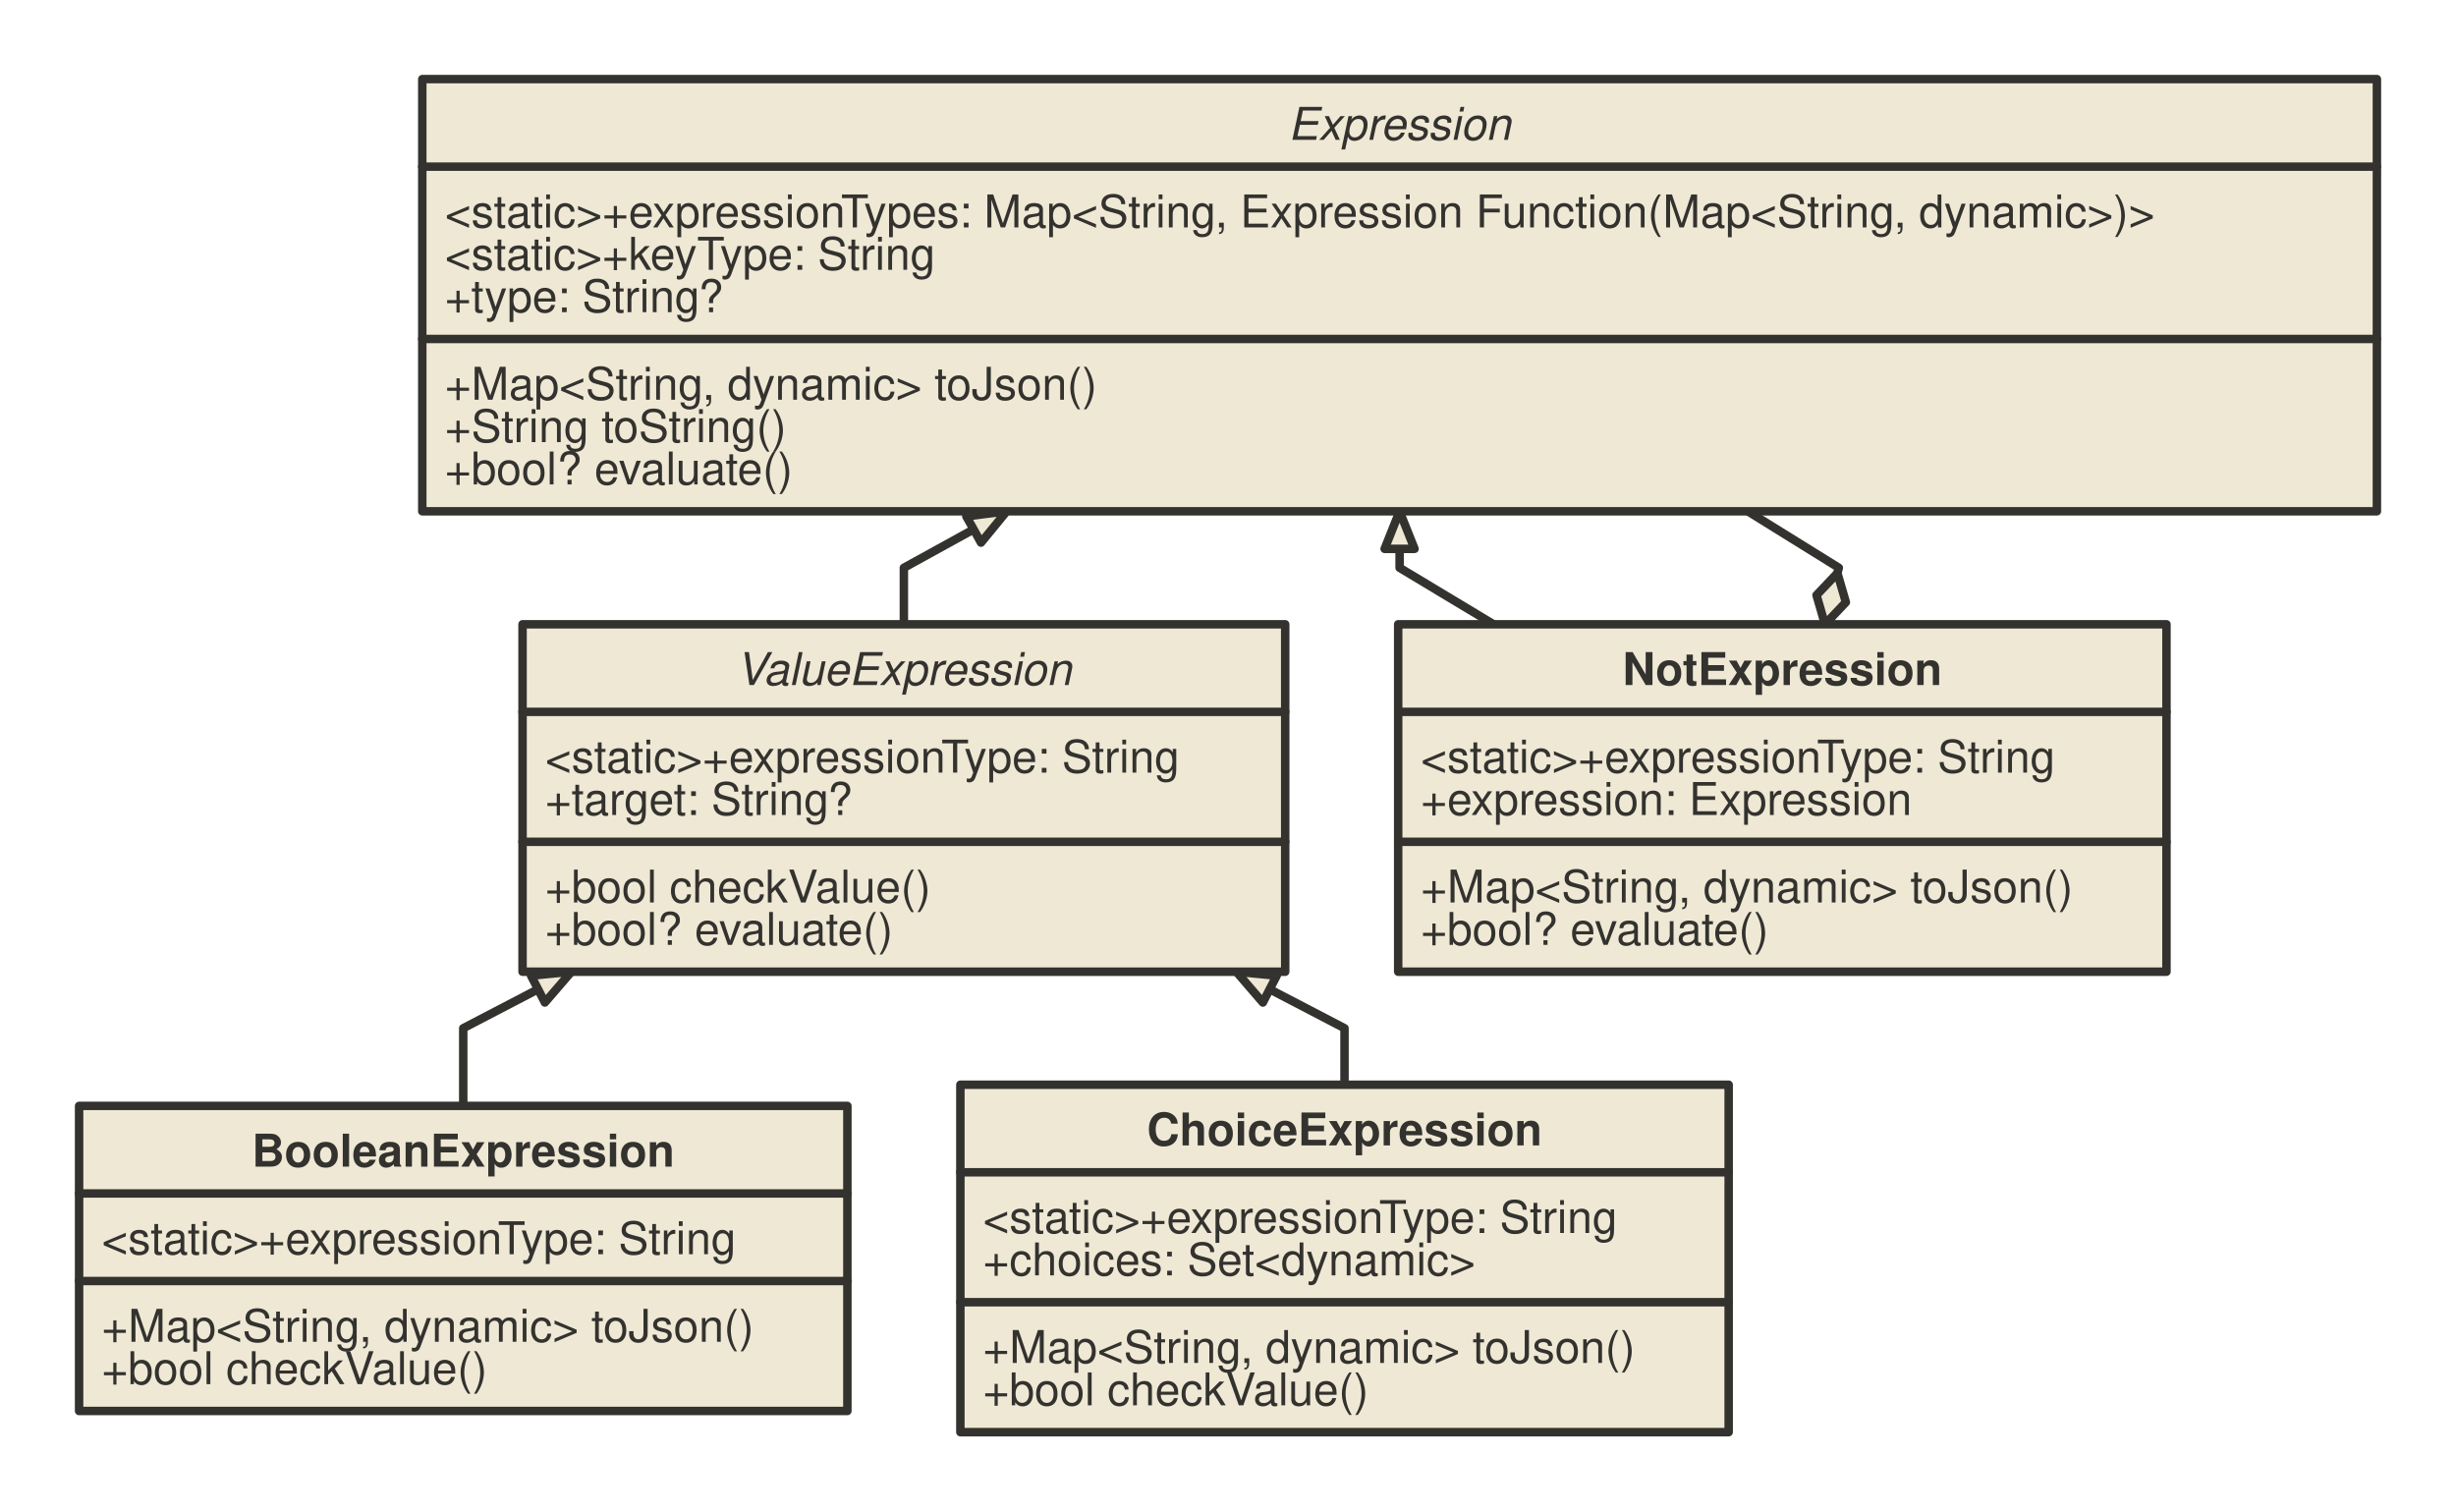
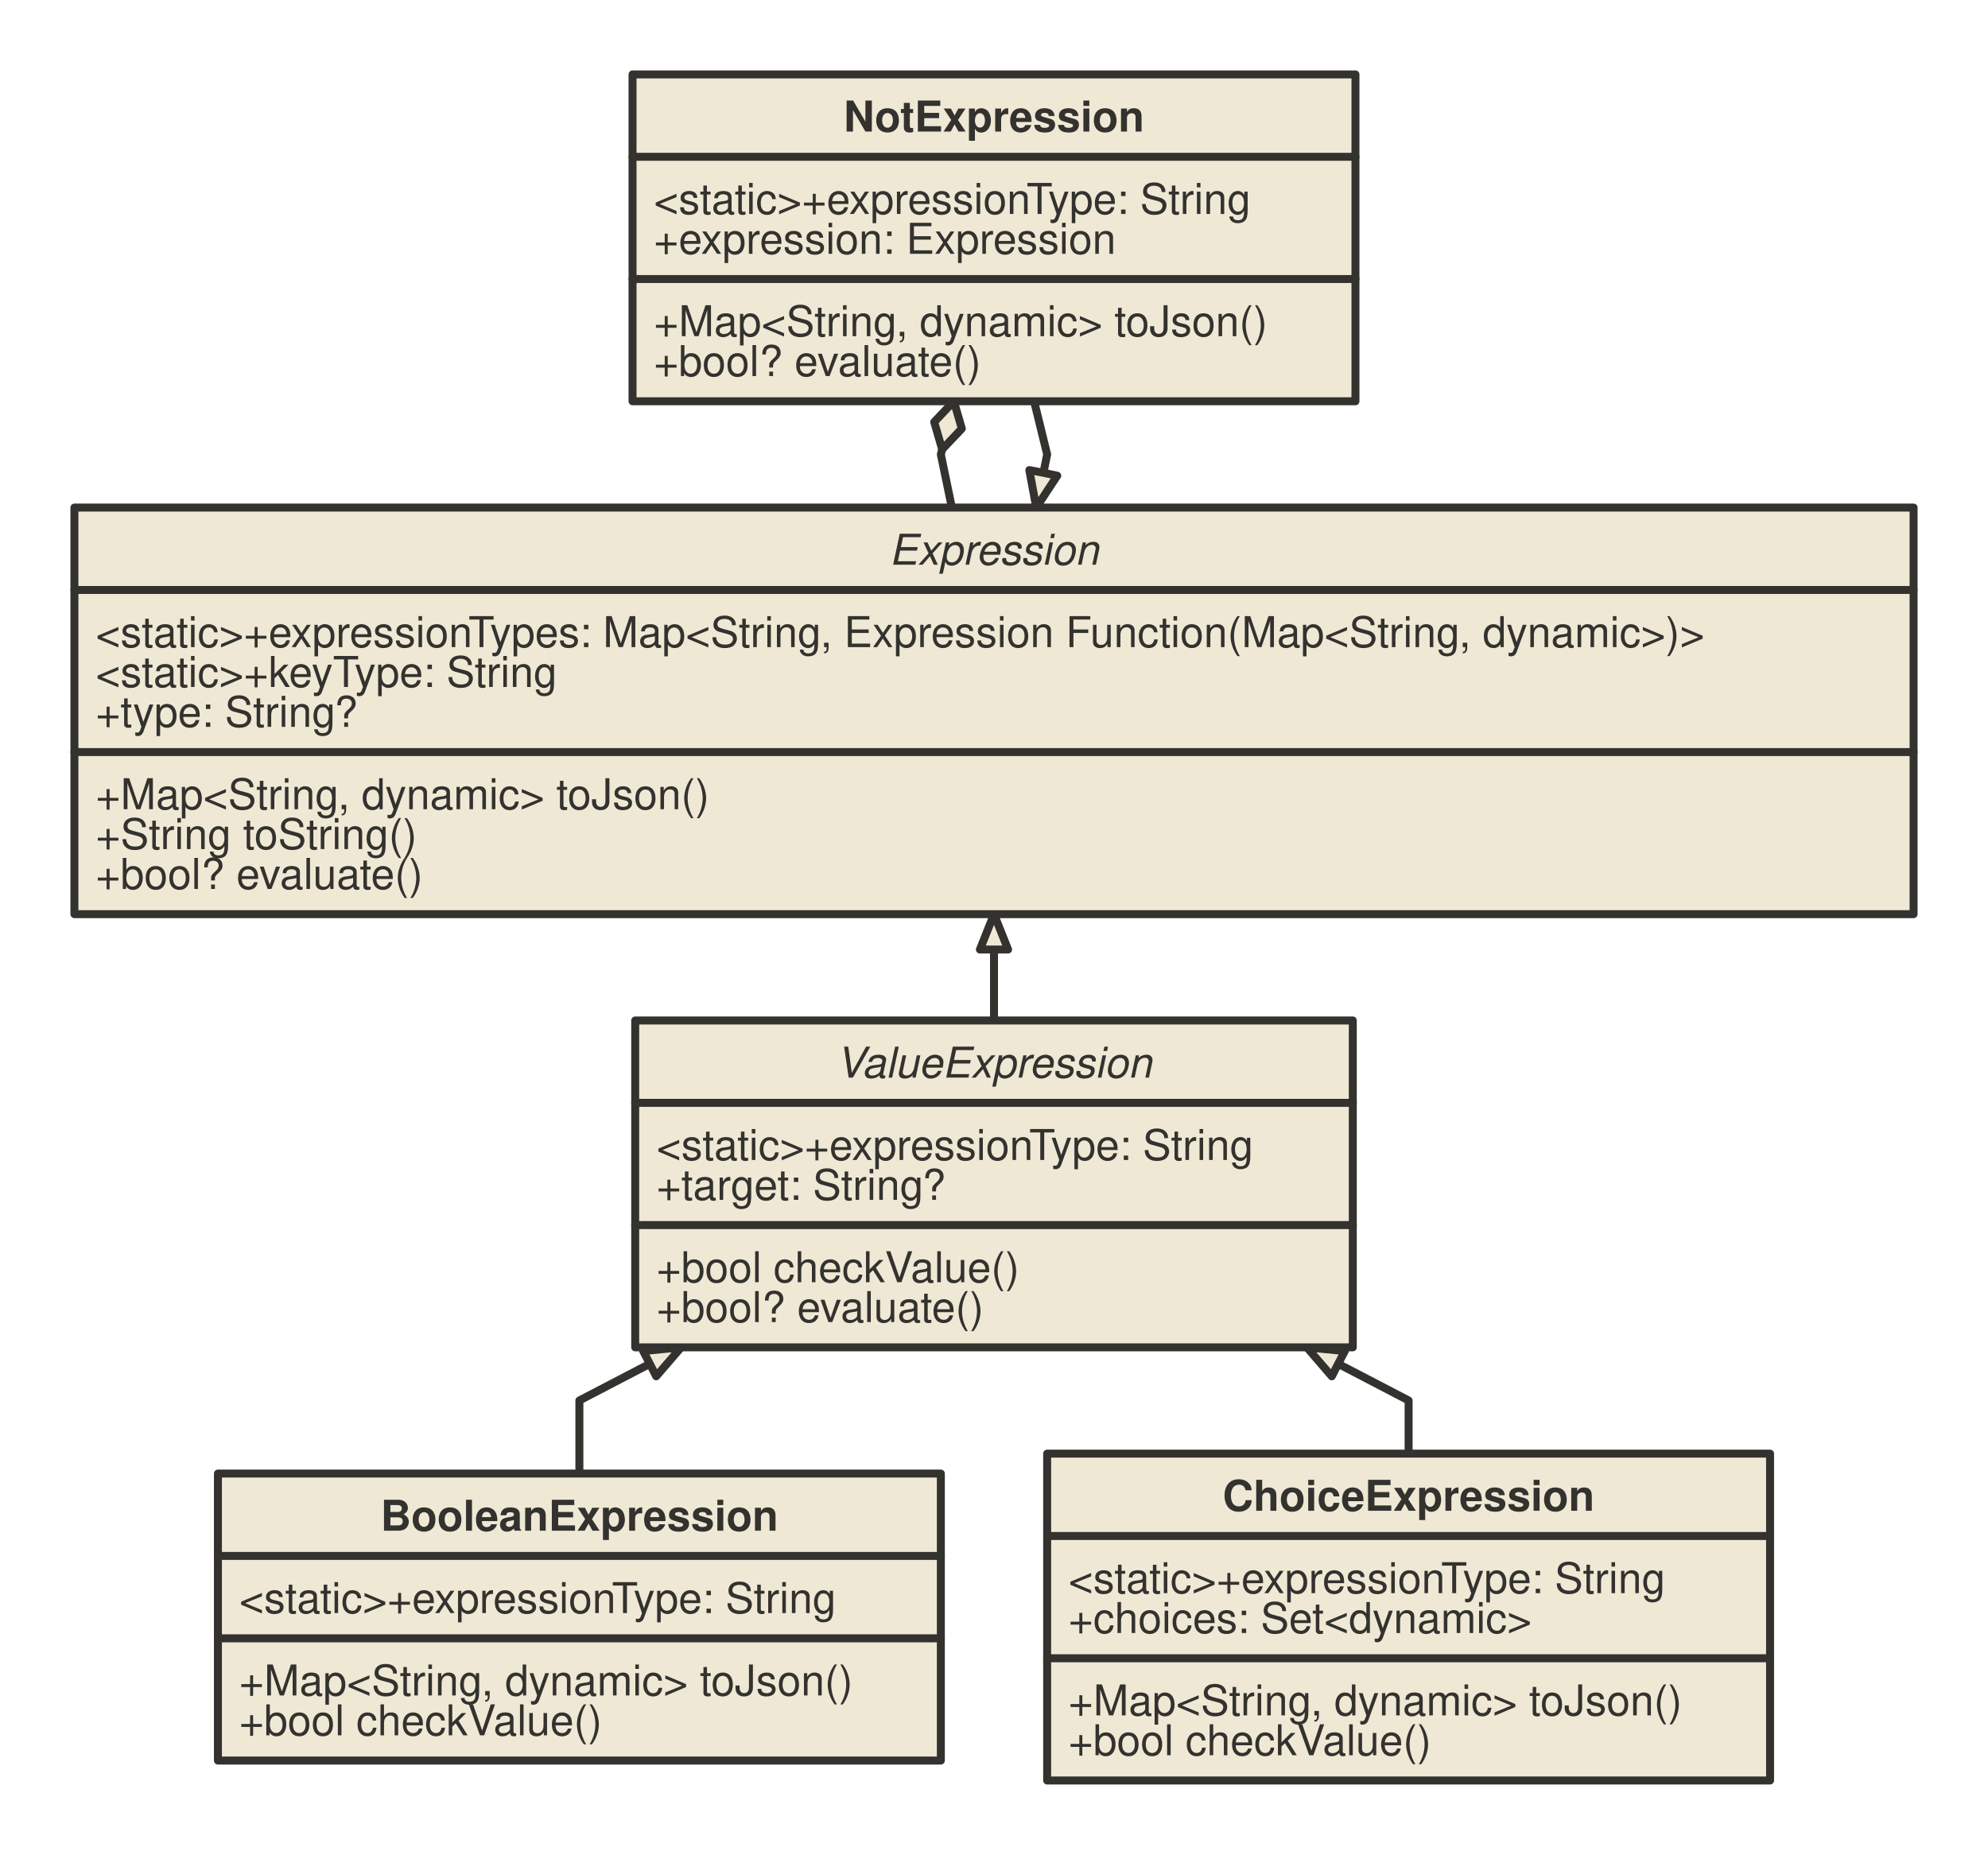
- <svg xmlns="http://www.w3.org/2000/svg" version="1.1" baseProfile="full" width="869.5" height="535.0" viewbox="0 0 869.5 535">
+ <svg xmlns="http://www.w3.org/2000/svg" version="1.1" baseProfile="full" width="748.0" height="698.0" viewbox="0 0 748 698">
  <g stroke-width="1.0" text-align="left" font="12pt Helvetica, Arial, sans-serif" font-size="12pt" font-family="Helvetica" font-weight="normal" font-style="normal">
    <g font-family="Helvetica" font-size="12pt" font-weight="bold" font-style="normal" stroke-width="3.0" stroke-linejoin="round" stroke-linecap="round" stroke="#33322E">
      <g stroke="transparent" fill="transparent">
-         <rect x="0.0" y="0.0" height="535.0" width="869.5" stroke="none" />
+         <rect x="0.0" y="0.0" height="698.0" width="748.0" stroke="none" />
      </g>
      <g transform="translate(8, 8)" fill="#33322E">
        <g transform="translate(20, 20)" fill="#eee8d5" font-family="Helvetica" font-size="12pt" font-weight="normal" font-style="normal">
-           <path d="M316.7 159.4 L292 173 L292 193 L292.0 193.0 " fill="none" />
-           <path d="M319.3 164.1 L316.7 159.4 L314.1 154.8 L328.4 153.0 Z" />
-           <path d="M162.5 322.2 L136 336 L136 363.5 L136.0 363.5 " fill="none" />
-           <path d="M164.9 326.9 L162.5 322.2 L160.0 317.4 L174.3 316.0 Z" />
-           <path d="M421.5 322.2 L448 336 L448 356 L448.0 356.0 " fill="none" />
-           <path d="M424.0 317.4 L421.5 322.2 L419.1 326.9 L409.7 316.0 Z" />
-           <path d="M622.5 174.9 L623 173 L590.772 153 L590.8 153.0 " fill="none" />
+           <path d="M326.5 141.1 L326 143 L330.145 163 L330.1 163.0 " fill="none" />
          <g fill="#eee8d5">
-             <path d="M615.1 182.7 L622.5 174.9 L625.5 185.2 L618.1 193.0 Z" />
+             <path d="M333.9 133.3 L326.5 141.1 L323.5 130.8 L330.9 123.0 Z" />
          </g>
-           <path d="M467.5 166.3 L467.5 173 L500.752 193 L500.8 193.0 " fill="none" />
-           <path d="M472.8 166.3 L467.5 166.3 L462.2 166.3 L467.5 153.0 Z" />
-           <g data-name="ValueExpression">
-             <g fill="#eee8d5" stroke="#33322E" data-name="ValueExpression">
-               <rect x="157.0" y="193.0" height="123.0" width="270.0" data-name="ValueExpression" />
-               <path d="M157.0 224.0 L427.0 224.0" fill="none" data-name="ValueExpression" />
-               <path d="M157.0 270.0 L427.0 270.0" fill="none" data-name="ValueExpression" />
+           <path d="M364.6 149.9 L366 143 L361.092 123 L361.1 123.0 " fill="none" />
+           <path d="M359.3 148.9 L364.6 149.9 L369.8 151.0 L361.9 163.0 Z" />
+           <path d="M216.5 485.2 L190 499 L190 526.5 L190.0 526.5 " fill="none" />
+           <path d="M218.9 489.9 L216.5 485.2 L214.0 480.4 L228.3 479.0 Z" />
+           <path d="M346.0 329.3 L346 336 L346 356 L346.0 356.0 " fill="none" />
+           <path d="M351.3 329.3 L346.0 329.3 L340.7 329.3 L346.0 316.0 Z" />
+           <path d="M475.5 485.2 L502 499 L502 519 L502.0 519.0 " fill="none" />
+           <path d="M478.0 480.4 L475.5 485.2 L473.1 489.9 L463.7 479.0 Z" />
+           <g data-name="NotExpression">
+             <g fill="#eee8d5" stroke="#33322E" data-name="NotExpression">
+               <rect x="210.0" y="0.0" height="123.0" width="272.0" data-name="NotExpression" />
+               <path d="M210.0 31.0 L482.0 31.0" fill="none" data-name="NotExpression" />
+               <path d="M210.0 77.0 L482.0 77.0" fill="none" data-name="NotExpression" />
            </g>
-             <g transform="translate(157, 193)" font-family="Helvetica" font-size="12pt" font-weight="normal" font-style="italic" data-name="ValueExpression">
-               <g transform="translate(8, 8)" fill="#33322E" text-align="center" data-name="ValueExpression">
-                 <text x="127.0" y="13.5" stroke="none" text-anchor="middle" data-name="ValueExpression">ValueExpression</text>
+             <g transform="translate(210, 0)" font-family="Helvetica" font-size="12pt" font-weight="bold" font-style="normal" data-name="NotExpression">
+               <g transform="translate(8, 8)" fill="#33322E" text-align="center" data-name="NotExpression">
+                 <text x="128.0" y="13.5" stroke="none" text-anchor="middle" data-name="NotExpression">NotExpression</text>
              </g>
            </g>
-             <g transform="translate(157, 224)" font-family="Helvetica" font-size="12pt" font-weight="normal" font-style="normal" data-name="ValueExpression">
-               <g transform="translate(8, 8)" fill="#33322E" text-align="left" data-name="ValueExpression">
-                 <text x="0.0" y="13.5" stroke="none" data-name="ValueExpression">&lt;static&gt;+expressionType: String</text>
-                 <text x="0.0" y="28.5" stroke="none" data-name="ValueExpression">+target: String?</text>
+             <g transform="translate(210, 31)" font-family="Helvetica" font-size="12pt" font-weight="normal" font-style="normal" data-name="NotExpression">
+               <g transform="translate(8, 8)" fill="#33322E" text-align="left" data-name="NotExpression">
+                 <text x="0.0" y="13.5" stroke="none" data-name="NotExpression">&lt;static&gt;+expressionType: String</text>
+                 <text x="0.0" y="28.5" stroke="none" data-name="NotExpression">+expression: Expression</text>
              </g>
            </g>
-             <g transform="translate(157, 270)" font-family="Helvetica" font-size="12pt" font-weight="normal" font-style="normal" data-name="ValueExpression">
-               <g transform="translate(8, 8)" fill="#33322E" text-align="left" data-name="ValueExpression">
-                 <text x="0.0" y="13.5" stroke="none" data-name="ValueExpression">+bool checkValue()</text>
-                 <text x="0.0" y="28.5" stroke="none" data-name="ValueExpression">+bool? evaluate()</text>
+             <g transform="translate(210, 77)" font-family="Helvetica" font-size="12pt" font-weight="normal" font-style="normal" data-name="NotExpression">
+               <g transform="translate(8, 8)" fill="#33322E" text-align="left" data-name="NotExpression">
+                 <text x="0.0" y="13.5" stroke="none" data-name="NotExpression">+Map&lt;String, dynamic&gt; toJson()</text>
+                 <text x="0.0" y="28.5" stroke="none" data-name="NotExpression">+bool? evaluate()</text>
              </g>
            </g>
          </g>
          <g data-name="Expression">
            <g fill="#eee8d5" stroke="#33322E" data-name="Expression">
-               <rect x="121.5" y="0.0" height="153.0" width="692.0" data-name="Expression" />
-               <path d="M121.5 31.0 L813.5 31.0" fill="none" data-name="Expression" />
-               <path d="M121.5 92.0 L813.5 92.0" fill="none" data-name="Expression" />
+               <rect x="0.0" y="163.0" height="153.0" width="692.0" data-name="Expression" />
+               <path d="M0.0 194.0 L692.0 194.0" fill="none" data-name="Expression" />
+               <path d="M0.0 255.0 L692.0 255.0" fill="none" data-name="Expression" />
            </g>
-             <g transform="translate(121.5, 0)" font-family="Helvetica" font-size="12pt" font-weight="normal" font-style="italic" data-name="Expression">
+             <g transform="translate(0, 163)" font-family="Helvetica" font-size="12pt" font-weight="normal" font-style="italic" data-name="Expression">
              <g transform="translate(8, 8)" fill="#33322E" text-align="center" data-name="Expression">
                <text x="338.0" y="13.5" stroke="none" text-anchor="middle" data-name="Expression">Expression</text>
              </g>
            </g>
-             <g transform="translate(121.5, 31)" font-family="Helvetica" font-size="12pt" font-weight="normal" font-style="normal" data-name="Expression">
+             <g transform="translate(0, 194)" font-family="Helvetica" font-size="12pt" font-weight="normal" font-style="normal" data-name="Expression">
              <g transform="translate(8, 8)" fill="#33322E" text-align="left" data-name="Expression">
                <text x="0.0" y="13.5" stroke="none" data-name="Expression">&lt;static&gt;+expressionTypes: Map&lt;String, Expression Function(Map&lt;String, dynamic&gt;)&gt;</text>
                <text x="0.0" y="28.5" stroke="none" data-name="Expression">&lt;static&gt;+keyType: String</text>
                <text x="0.0" y="43.5" stroke="none" data-name="Expression">+type: String?</text>
              </g>
            </g>
-             <g transform="translate(121.5, 92)" font-family="Helvetica" font-size="12pt" font-weight="normal" font-style="normal" data-name="Expression">
+             <g transform="translate(0, 255)" font-family="Helvetica" font-size="12pt" font-weight="normal" font-style="normal" data-name="Expression">
              <g transform="translate(8, 8)" fill="#33322E" text-align="left" data-name="Expression">
                <text x="0.0" y="13.5" stroke="none" data-name="Expression">+Map&lt;String, dynamic&gt; toJson()</text>
                <text x="0.0" y="28.5" stroke="none" data-name="Expression">+String toString()</text>
                <text x="0.0" y="43.5" stroke="none" data-name="Expression">+bool? evaluate()</text>
              </g>
            </g>
          </g>
          <g data-name="BooleanExpression">
            <g fill="#eee8d5" stroke="#33322E" data-name="BooleanExpression">
-               <rect x="0.0" y="363.5" height="108.0" width="272.0" data-name="BooleanExpression" />
-               <path d="M0.0 394.5 L272.0 394.5" fill="none" data-name="BooleanExpression" />
-               <path d="M0.0 425.5 L272.0 425.5" fill="none" data-name="BooleanExpression" />
+               <rect x="54.0" y="526.5" height="108.0" width="272.0" data-name="BooleanExpression" />
+               <path d="M54.0 557.5 L326.0 557.5" fill="none" data-name="BooleanExpression" />
+               <path d="M54.0 588.5 L326.0 588.5" fill="none" data-name="BooleanExpression" />
            </g>
-             <g transform="translate(0, 363.5)" font-family="Helvetica" font-size="12pt" font-weight="bold" font-style="normal" data-name="BooleanExpression">
+             <g transform="translate(54, 526.5)" font-family="Helvetica" font-size="12pt" font-weight="bold" font-style="normal" data-name="BooleanExpression">
              <g transform="translate(8, 8)" fill="#33322E" text-align="center" data-name="BooleanExpression">
                <text x="128.0" y="13.5" stroke="none" text-anchor="middle" data-name="BooleanExpression">BooleanExpression</text>
              </g>
            </g>
-             <g transform="translate(0, 394.5)" font-family="Helvetica" font-size="12pt" font-weight="normal" font-style="normal" data-name="BooleanExpression">
+             <g transform="translate(54, 557.5)" font-family="Helvetica" font-size="12pt" font-weight="normal" font-style="normal" data-name="BooleanExpression">
              <g transform="translate(8, 8)" fill="#33322E" text-align="left" data-name="BooleanExpression">
                <text x="0.0" y="13.5" stroke="none" data-name="BooleanExpression">&lt;static&gt;+expressionType: String</text>
              </g>
            </g>
-             <g transform="translate(0, 425.5)" font-family="Helvetica" font-size="12pt" font-weight="normal" font-style="normal" data-name="BooleanExpression">
+             <g transform="translate(54, 588.5)" font-family="Helvetica" font-size="12pt" font-weight="normal" font-style="normal" data-name="BooleanExpression">
              <g transform="translate(8, 8)" fill="#33322E" text-align="left" data-name="BooleanExpression">
                <text x="0.0" y="13.5" stroke="none" data-name="BooleanExpression">+Map&lt;String, dynamic&gt; toJson()</text>
                <text x="0.0" y="28.5" stroke="none" data-name="BooleanExpression">+bool checkValue()</text>
              </g>
            </g>
          </g>
+           <g data-name="ValueExpression">
+             <g fill="#eee8d5" stroke="#33322E" data-name="ValueExpression">
+               <rect x="211.0" y="356.0" height="123.0" width="270.0" data-name="ValueExpression" />
+               <path d="M211.0 387.0 L481.0 387.0" fill="none" data-name="ValueExpression" />
+               <path d="M211.0 433.0 L481.0 433.0" fill="none" data-name="ValueExpression" />
+             </g>
+             <g transform="translate(211, 356)" font-family="Helvetica" font-size="12pt" font-weight="normal" font-style="italic" data-name="ValueExpression">
+               <g transform="translate(8, 8)" fill="#33322E" text-align="center" data-name="ValueExpression">
+                 <text x="127.0" y="13.5" stroke="none" text-anchor="middle" data-name="ValueExpression">ValueExpression</text>
+               </g>
+             </g>
+             <g transform="translate(211, 387)" font-family="Helvetica" font-size="12pt" font-weight="normal" font-style="normal" data-name="ValueExpression">
+               <g transform="translate(8, 8)" fill="#33322E" text-align="left" data-name="ValueExpression">
+                 <text x="0.0" y="13.5" stroke="none" data-name="ValueExpression">&lt;static&gt;+expressionType: String</text>
+                 <text x="0.0" y="28.5" stroke="none" data-name="ValueExpression">+target: String?</text>
+               </g>
+             </g>
+             <g transform="translate(211, 433)" font-family="Helvetica" font-size="12pt" font-weight="normal" font-style="normal" data-name="ValueExpression">
+               <g transform="translate(8, 8)" fill="#33322E" text-align="left" data-name="ValueExpression">
+                 <text x="0.0" y="13.5" stroke="none" data-name="ValueExpression">+bool checkValue()</text>
+                 <text x="0.0" y="28.5" stroke="none" data-name="ValueExpression">+bool? evaluate()</text>
+               </g>
+             </g>
+           </g>
          <g data-name="ChoiceExpression">
            <g fill="#eee8d5" stroke="#33322E" data-name="ChoiceExpression">
-               <rect x="312.0" y="356.0" height="123.0" width="272.0" data-name="ChoiceExpression" />
-               <path d="M312.0 387.0 L584.0 387.0" fill="none" data-name="ChoiceExpression" />
-               <path d="M312.0 433.0 L584.0 433.0" fill="none" data-name="ChoiceExpression" />
+               <rect x="366.0" y="519.0" height="123.0" width="272.0" data-name="ChoiceExpression" />
+               <path d="M366.0 550.0 L638.0 550.0" fill="none" data-name="ChoiceExpression" />
+               <path d="M366.0 596.0 L638.0 596.0" fill="none" data-name="ChoiceExpression" />
            </g>
-             <g transform="translate(312, 356)" font-family="Helvetica" font-size="12pt" font-weight="bold" font-style="normal" data-name="ChoiceExpression">
+             <g transform="translate(366, 519)" font-family="Helvetica" font-size="12pt" font-weight="bold" font-style="normal" data-name="ChoiceExpression">
              <g transform="translate(8, 8)" fill="#33322E" text-align="center" data-name="ChoiceExpression">
                <text x="128.0" y="13.5" stroke="none" text-anchor="middle" data-name="ChoiceExpression">ChoiceExpression</text>
              </g>
            </g>
-             <g transform="translate(312, 387)" font-family="Helvetica" font-size="12pt" font-weight="normal" font-style="normal" data-name="ChoiceExpression">
+             <g transform="translate(366, 550)" font-family="Helvetica" font-size="12pt" font-weight="normal" font-style="normal" data-name="ChoiceExpression">
              <g transform="translate(8, 8)" fill="#33322E" text-align="left" data-name="ChoiceExpression">
                <text x="0.0" y="13.5" stroke="none" data-name="ChoiceExpression">&lt;static&gt;+expressionType: String</text>
                <text x="0.0" y="28.5" stroke="none" data-name="ChoiceExpression">+choices: Set&lt;dynamic&gt;</text>
              </g>
            </g>
-             <g transform="translate(312, 433)" font-family="Helvetica" font-size="12pt" font-weight="normal" font-style="normal" data-name="ChoiceExpression">
+             <g transform="translate(366, 596)" font-family="Helvetica" font-size="12pt" font-weight="normal" font-style="normal" data-name="ChoiceExpression">
              <g transform="translate(8, 8)" fill="#33322E" text-align="left" data-name="ChoiceExpression">
                <text x="0.0" y="13.5" stroke="none" data-name="ChoiceExpression">+Map&lt;String, dynamic&gt; toJson()</text>
                <text x="0.0" y="28.5" stroke="none" data-name="ChoiceExpression">+bool checkValue()</text>
-               </g>
-             </g>
-           </g>
-           <g data-name="NotExpression">
-             <g fill="#eee8d5" stroke="#33322E" data-name="NotExpression">
-               <rect x="467.0" y="193.0" height="123.0" width="272.0" data-name="NotExpression" />
-               <path d="M467.0 224.0 L739.0 224.0" fill="none" data-name="NotExpression" />
-               <path d="M467.0 270.0 L739.0 270.0" fill="none" data-name="NotExpression" />
-             </g>
-             <g transform="translate(467, 193)" font-family="Helvetica" font-size="12pt" font-weight="bold" font-style="normal" data-name="NotExpression">
-               <g transform="translate(8, 8)" fill="#33322E" text-align="center" data-name="NotExpression">
-                 <text x="128.0" y="13.5" stroke="none" text-anchor="middle" data-name="NotExpression">NotExpression</text>
-               </g>
-             </g>
-             <g transform="translate(467, 224)" font-family="Helvetica" font-size="12pt" font-weight="normal" font-style="normal" data-name="NotExpression">
-               <g transform="translate(8, 8)" fill="#33322E" text-align="left" data-name="NotExpression">
-                 <text x="0.0" y="13.5" stroke="none" data-name="NotExpression">&lt;static&gt;+expressionType: String</text>
-                 <text x="0.0" y="28.5" stroke="none" data-name="NotExpression">+expression: Expression</text>
-               </g>
-             </g>
-             <g transform="translate(467, 270)" font-family="Helvetica" font-size="12pt" font-weight="normal" font-style="normal" data-name="NotExpression">
-               <g transform="translate(8, 8)" fill="#33322E" text-align="left" data-name="NotExpression">
-                 <text x="0.0" y="13.5" stroke="none" data-name="NotExpression">+Map&lt;String, dynamic&gt; toJson()</text>
-                 <text x="0.0" y="28.5" stroke="none" data-name="NotExpression">+bool? evaluate()</text>
              </g>
            </g>
          </g>
        </g>
      </g>
    </g>
  </g>
</svg>
